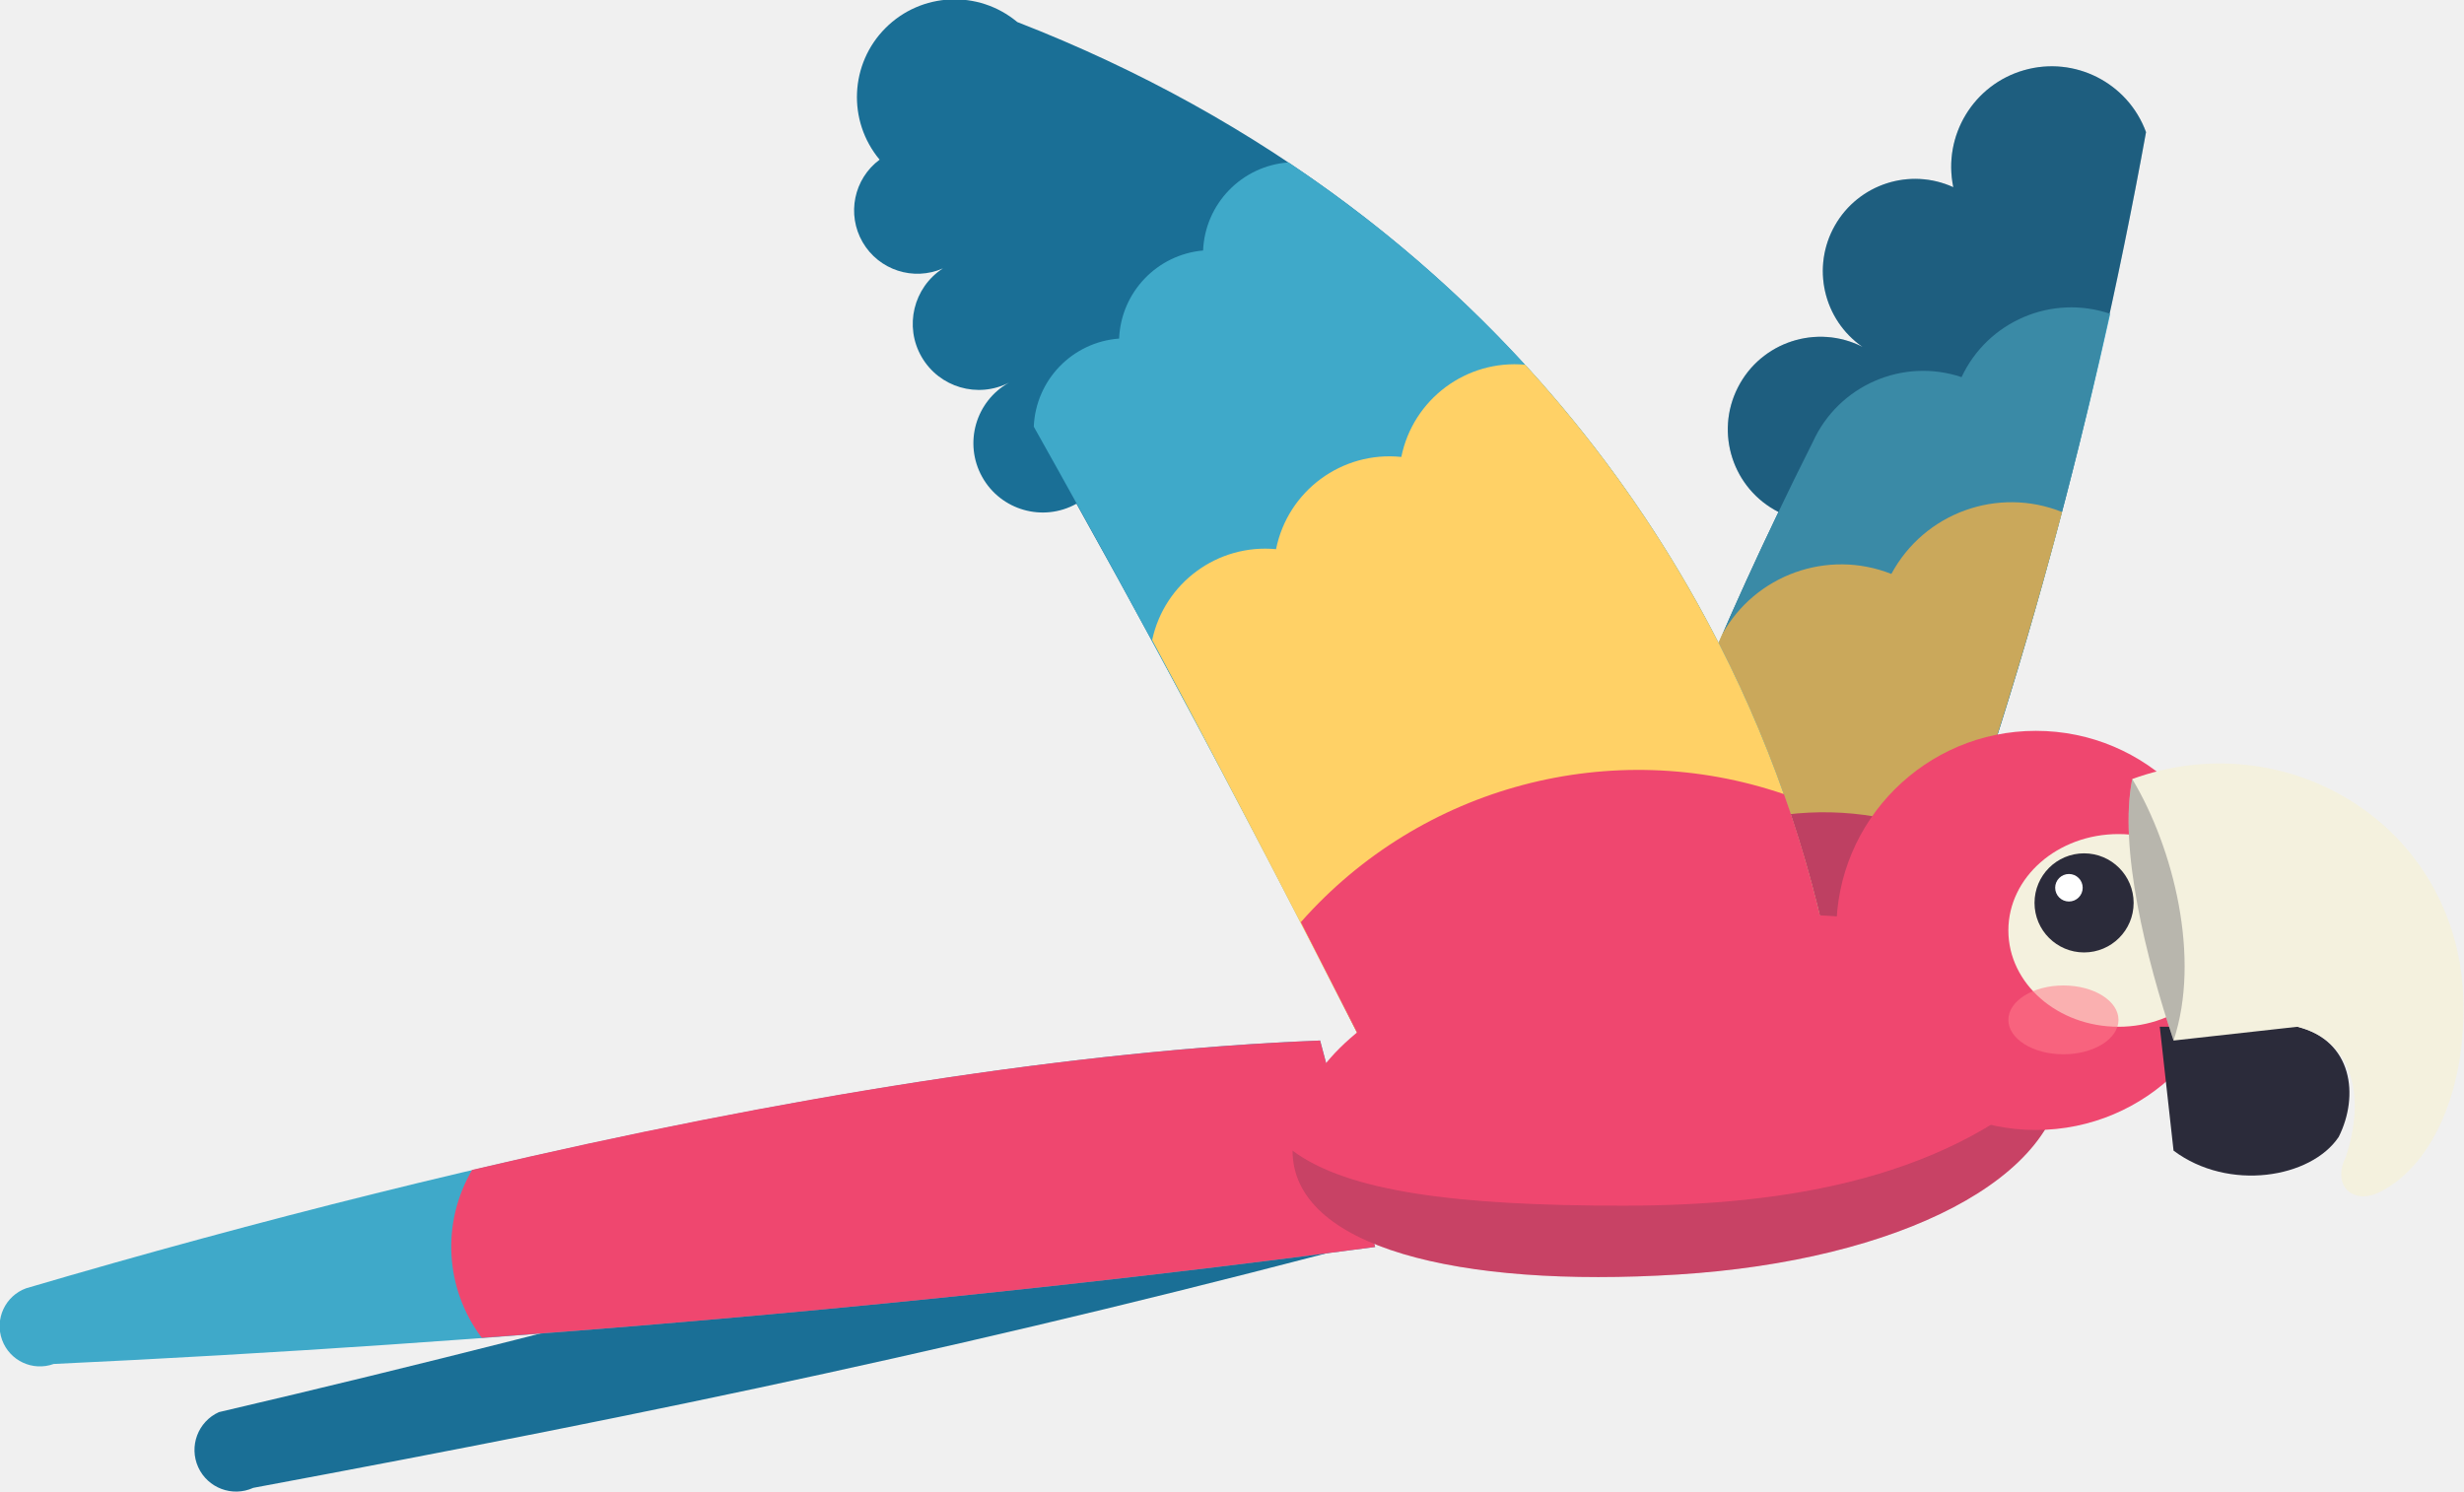
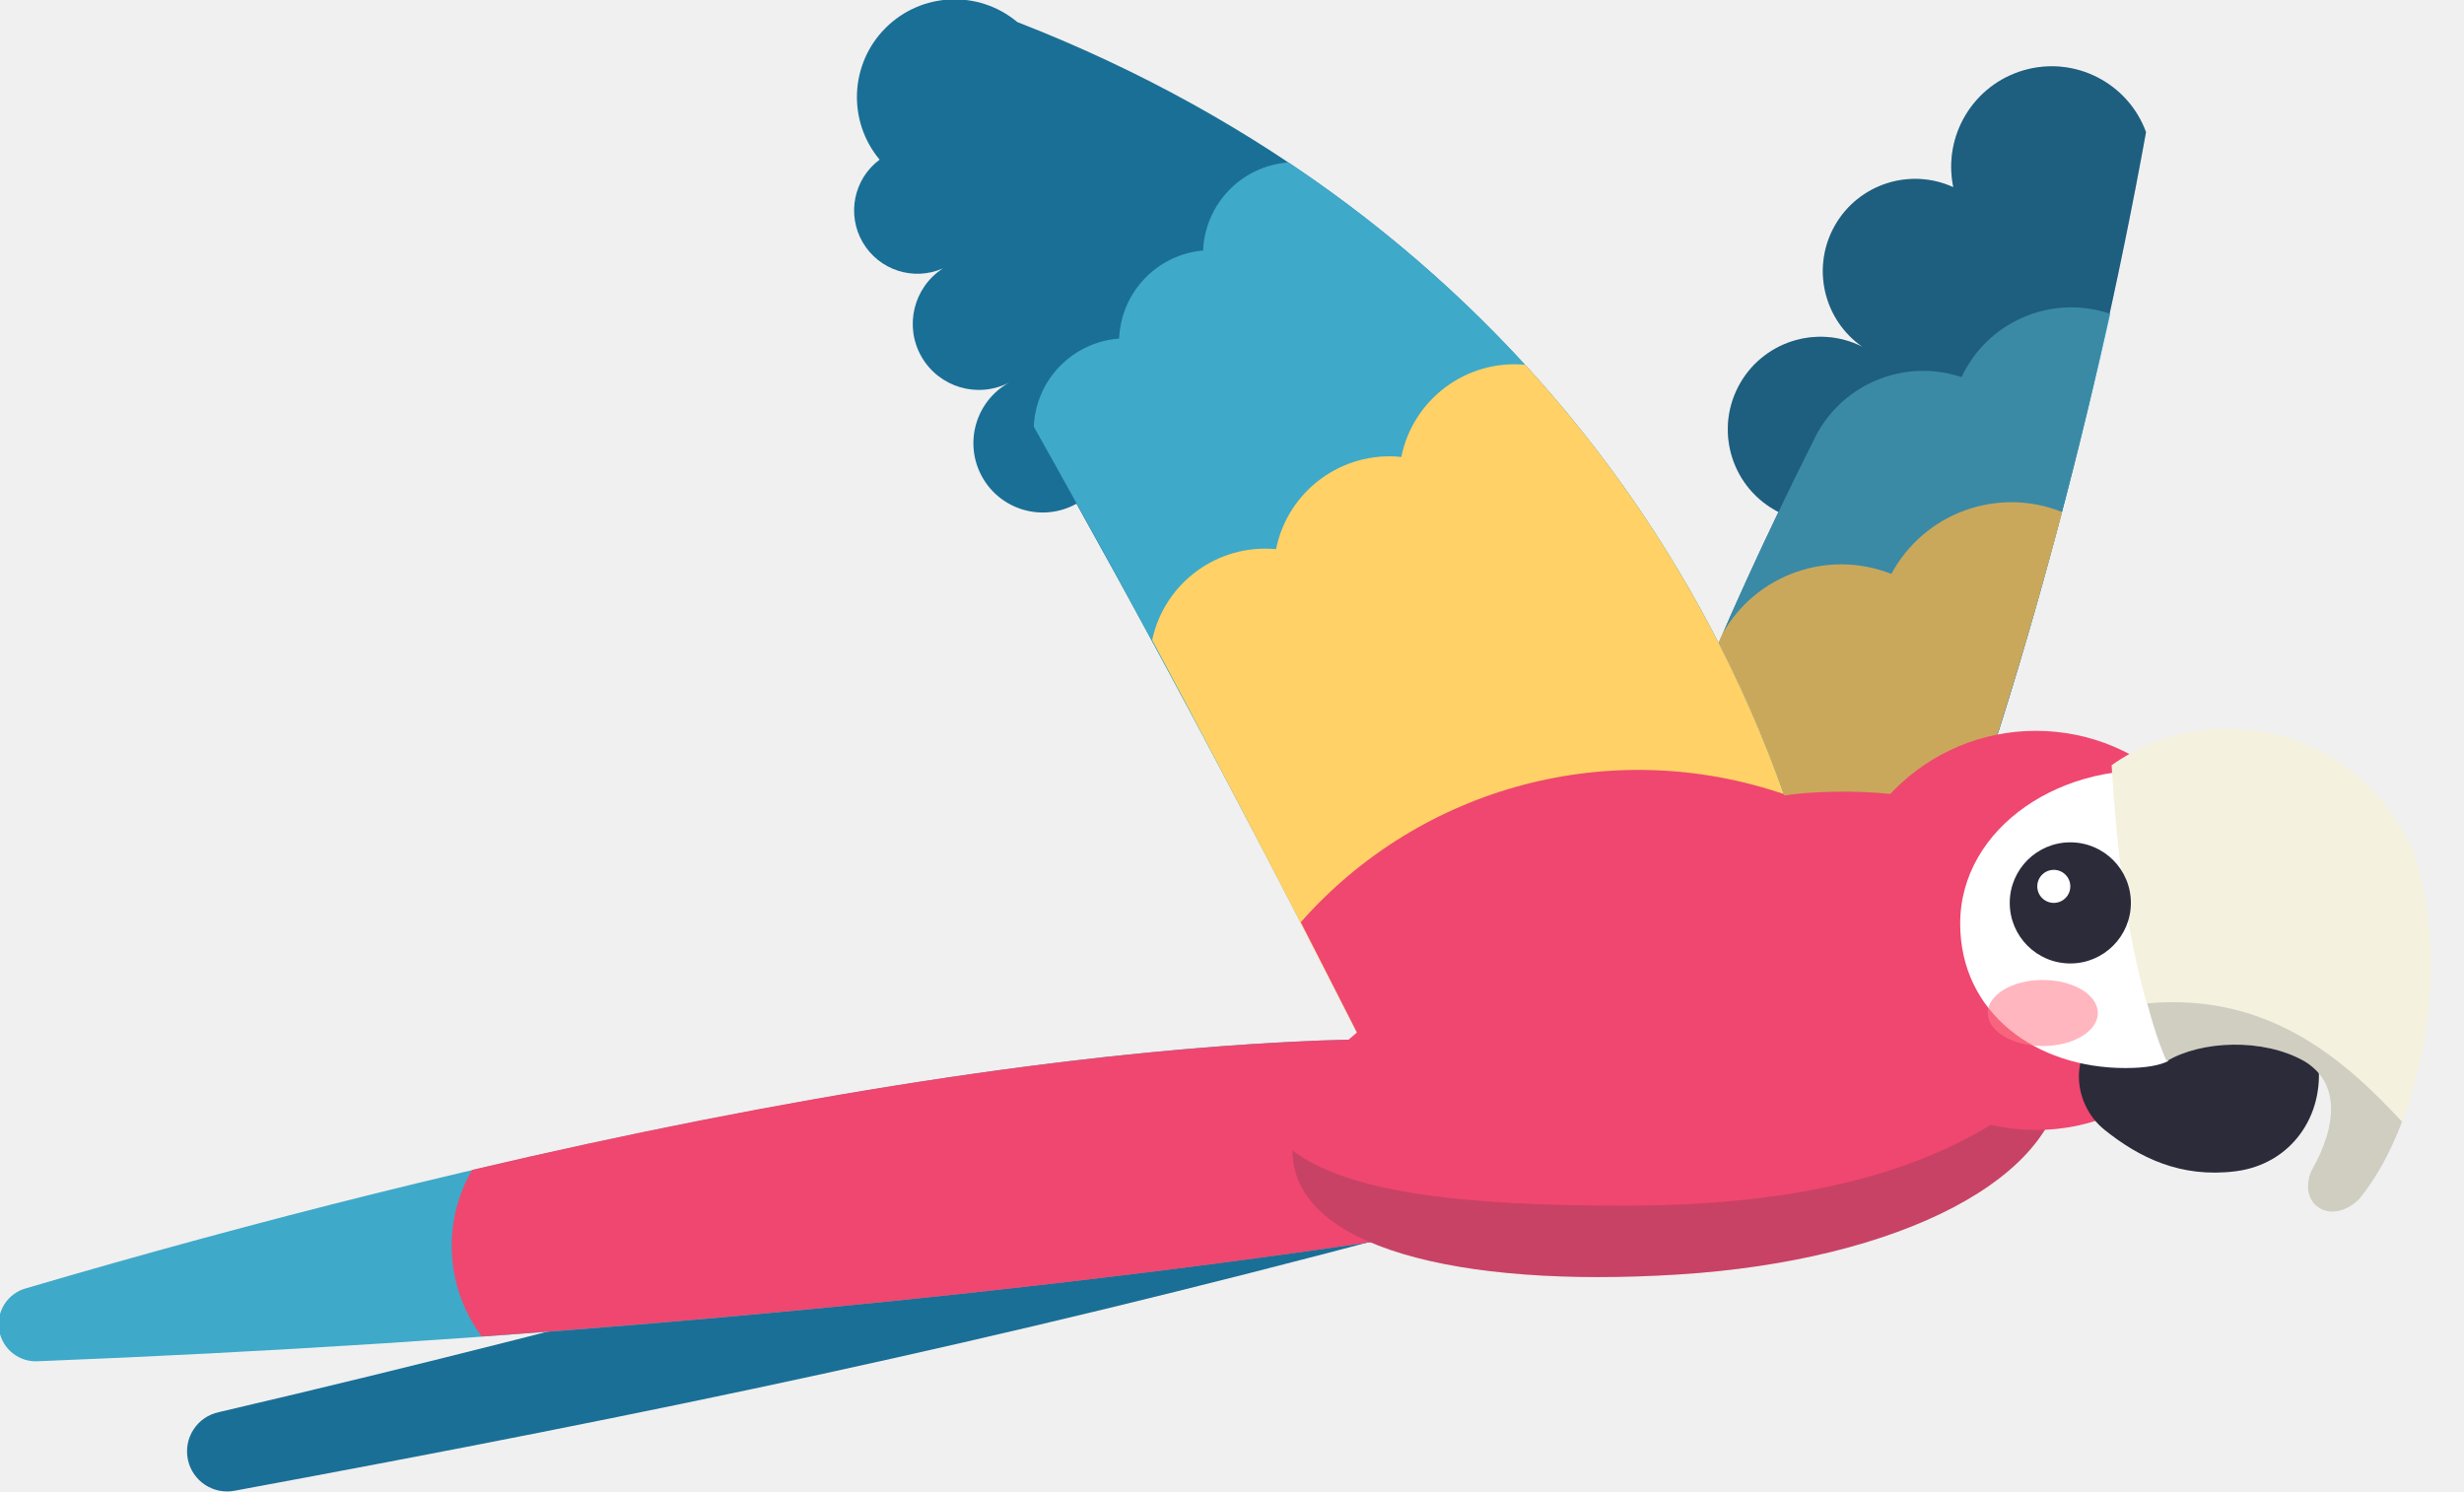
<svg xmlns="http://www.w3.org/2000/svg" viewBox="10.1 2.4 179 108.4">
  <g class="part-wings part-wings-far" style="transform-box: fill-box; transform-origin: 30% 95%">
    <path d="M 148 76 C 156 56, 162 34, 166 12 A 7.3 7.3 0 0 0 152 16 A 6.7 6.7 0 0 0 145.4 27.6 A 6.7 6.7 0 0 0 139.3 39.6 C 133 52.7, 127.7 66.4, 124 80 Z" fill="#1a6f96" />
    <path d="M 148 76 C 154.4 60, 159.5 42.7, 163.4 25.2 A 8.8 8.8 0 0 0 152.6 29.8 A 8.8 8.8 0 0 0 141.8 34.5 C 134.4 49.2, 128.2 64.6, 124 80 Z" fill="#3fa9c9" />
    <path d="M 148 76 C 152.6 64.4, 156.6 52.1, 159.9 39.6 A 9.9 9.9 0 0 0 147.5 44.1 A 9.9 9.9 0 0 0 135.2 48.5 C 130.7 58.9, 126.9 69.4, 124 80 Z" fill="#ffd166" />
    <path d="M 148 76 C 149.6 72, 151.1 67.9, 152.6 63.8 A 22.2 22.2 0 0 0 128.1 66.8 C 126.6 71.2, 125.2 75.6, 124 80 Z" fill="#ef476f" />
    <path d="M 148 76 C 156 56, 162 34, 166 12 A 7.3 7.3 0 0 0 152 16 A 6.7 6.7 0 0 0 145.4 27.6 A 6.7 6.7 0 0 0 139.3 39.6 C 133 52.7, 127.7 66.4, 124 80 Z" fill="#2b2b3a" opacity="0.25" />
  </g>
  <g class="part-tail" style="transform-box: fill-box; transform-origin: 100% 50%">
-     <path d="M 108 84 C 80 91, 56 98, 26 105 A 3 3 0 0 0 28.5 110.5 C 58 105, 82 100, 112 92 Z" fill="#1a6f96" />
-     <path d="M 106 78 C 80 79, 46 86, 12 96 A 2.9 2.9 0 0 0 14 101.5 C 46 100, 80 97, 110 93 Z" fill="#3fa9c9" />
-     <path d="M 106 78 C 88.3 78.7, 66.9 82.1, 44.4 87.4 A 11 11 0 0 0 45.1 99.6 C 67.4 98, 89.6 95.7, 110 93 Z" fill="#ef476f" />
+     <path d="M 108 84 C 80 91, 56 98, 26 105 A 2.9 2.9 0 0 0 27.2 110.7 C 58 105, 82 100, 112 92 Z" fill="#1a6f96" />
+     <path d="M 109.3 77.9 L 106 78 C 80 79, 46 86, 12 96 A 2.7 2.7 0 0 0 12.9 101.3 C 46 100, 80 97, 110 92.6 Z" fill="#3fa9c9" />
+     <path d="M 109.3 77.9 L 106 78 C 88.3 78.7, 66.9 82.1, 44.4 87.4 A 11 11 0 0 0 45.1 99.5 C 67.5 97.9, 89.7 95.6, 110 92.6 Z" fill="#ef476f" />
  </g>
  <g class="part-wings" style="transform-box: fill-box; transform-origin: 80% 95%">
    <path d="M 144 78 C 140 48, 120 18, 84 4 A 7.1 7.1 0 0 0 74 14 A 4.6 4.6 0 0 0 78.6 21.9 A 4.8 4.8 0 0 0 83.4 30.2 A 5 5 0 0 0 88.3 39 C 96.4 53.5, 104.6 69.1, 112 84 Z" fill="#1a6f96" />
    <path d="M 144 78 C 140.8 54, 127.4 30, 103.7 14.2 A 6.7 6.7 0 0 0 97.5 20.6 A 6.7 6.7 0 0 0 91.4 27 A 6.7 6.7 0 0 0 85.2 33.4 C 94.2 49.4, 103.6 67.2, 112 84 Z" fill="#3fa9c9" />
    <path d="M 144 78 C 141.7 60.6, 134 43.2, 120.9 28.9 A 8.4 8.4 0 0 0 111.9 35.6 A 8.4 8.4 0 0 0 102.8 42.3 A 8.4 8.4 0 0 0 93.8 48.9 C 100 60.5, 106.2 72.5, 112 84 Z" fill="#ffd166" />
    <path d="M 144 78 C 143.2 72, 141.8 66, 139.7 60.1 A 32.7 32.7 0 0 0 104.6 69.4 C 107.1 74.3, 109.6 79.2, 112 84 Z" fill="#ef476f" />
  </g>
  <path d="M 104 86 C 104 76, 120 70, 136 69 C 150 68, 158 72, 160 80 C 160 88, 148 94, 132 95 C 116 96, 104 93, 104 86 Z" fill="#ef476f" />
  <path d="M 104 86 C 104 93, 116 96, 132 95 C 148 94, 160 88, 160 80 C 152 88, 140 90, 128 90 C 116 90, 108 89, 104 86 Z" fill="#2b2b3a" opacity="0.2" />
+   <path d="M 136.8 69 C 137.2 63.5, 137.9 60.4, 139.7 60.2 C 141.6 59.9, 144.8 59.8, 147.6 60.1 L 150 72 L 141 76 Z" fill="#ef476f" />
  <circle cx="158" cy="70" r="14.5" fill="#ef476f" />
-   <ellipse cx="164" cy="70" rx="8" ry="7" fill="#f4f1de" />
-   <path d="M 167 77 L 177 77 C 181 78, 181.5 82, 180 85 C 178 88, 172 89, 168 86 Z" fill="#2b2b3a" />
-   <path d="M 165 59 C 176 55, 188 62, 189 74 C 189.5 81, 187 87, 183 89 C 181 90, 179.5 88.5, 180.5 86.5 C 182 82, 181 78, 177 77 L 168 78 C 166 72, 164 64, 165 59 Z" fill="#f4f1de" />
-   <path d="M 165 59 C 168 64, 170 72, 168 78 C 166 72, 164 64, 165 59 Z" fill="#2b2b3a" opacity="0.3" />
-   <circle cx="161.5" cy="68" r="3.6" fill="#2b2b3a" />
-   <circle cx="160.4" cy="66.9" r="1" fill="#ffffff" />
-   <ellipse cx="160" cy="76.5" rx="4" ry="2.5" fill="#ff7a8a" opacity="0.55" />
+   <path d="M 163 77.5 C 168 77, 173.5 77.8, 178.5 79.5 C 179 83.5, 176.5 87, 172.5 87.5 C 168.5 88, 165.5 86.5, 163 84.5 C 160.5 82.5, 160.5 78.5, 163 77.5 Z" fill="#2b2b3a" />
+   <path d="M 168 58.5 C 160 57.5, 152.5 62.5, 152.5 69.5 C 152.5 76, 158 80, 164.5 80 C 166 80, 167 79.8, 167.6 79.5 L 170 59 Z" fill="#ffffff" />
+   <path d="M 163.5 58 C 170.5 53, 181.5 55, 185.5 64.5 C 188 72, 186.5 83, 181.5 89.5 C 179.5 91.5, 177 90, 178 87.5 C 180 84, 180 81, 177.5 79.5 C 174.5 77.8, 170 78, 167.5 79.5 C 165 73.5, 164 66, 163.5 58 Z" fill="#f4f1de" />
+   <path d="M 167.5 79.5 C 170 78, 174.5 77.8, 177.5 79.5 C 180 81, 180 84, 178 87.5 C 177 90, 179.5 91.5, 181.5 89.5 C 182.8 87.9, 183.8 86, 184.6 83.9 C 180.5 79.5, 175 74.5, 166.1 75.3 C 166.5 76.8, 166.9 78.2, 167.5 79.5 Z" fill="#2b2b3a" opacity="0.18" />
+   <circle cx="160.5" cy="68" r="4.4" fill="#2b2b3a" />
+   <circle cx="159.3" cy="66.8" r="1.2" fill="#ffffff" />
+   <ellipse cx="158.5" cy="76" rx="4" ry="2.4" fill="#ff7a8a" opacity="0.55" />
</svg>
